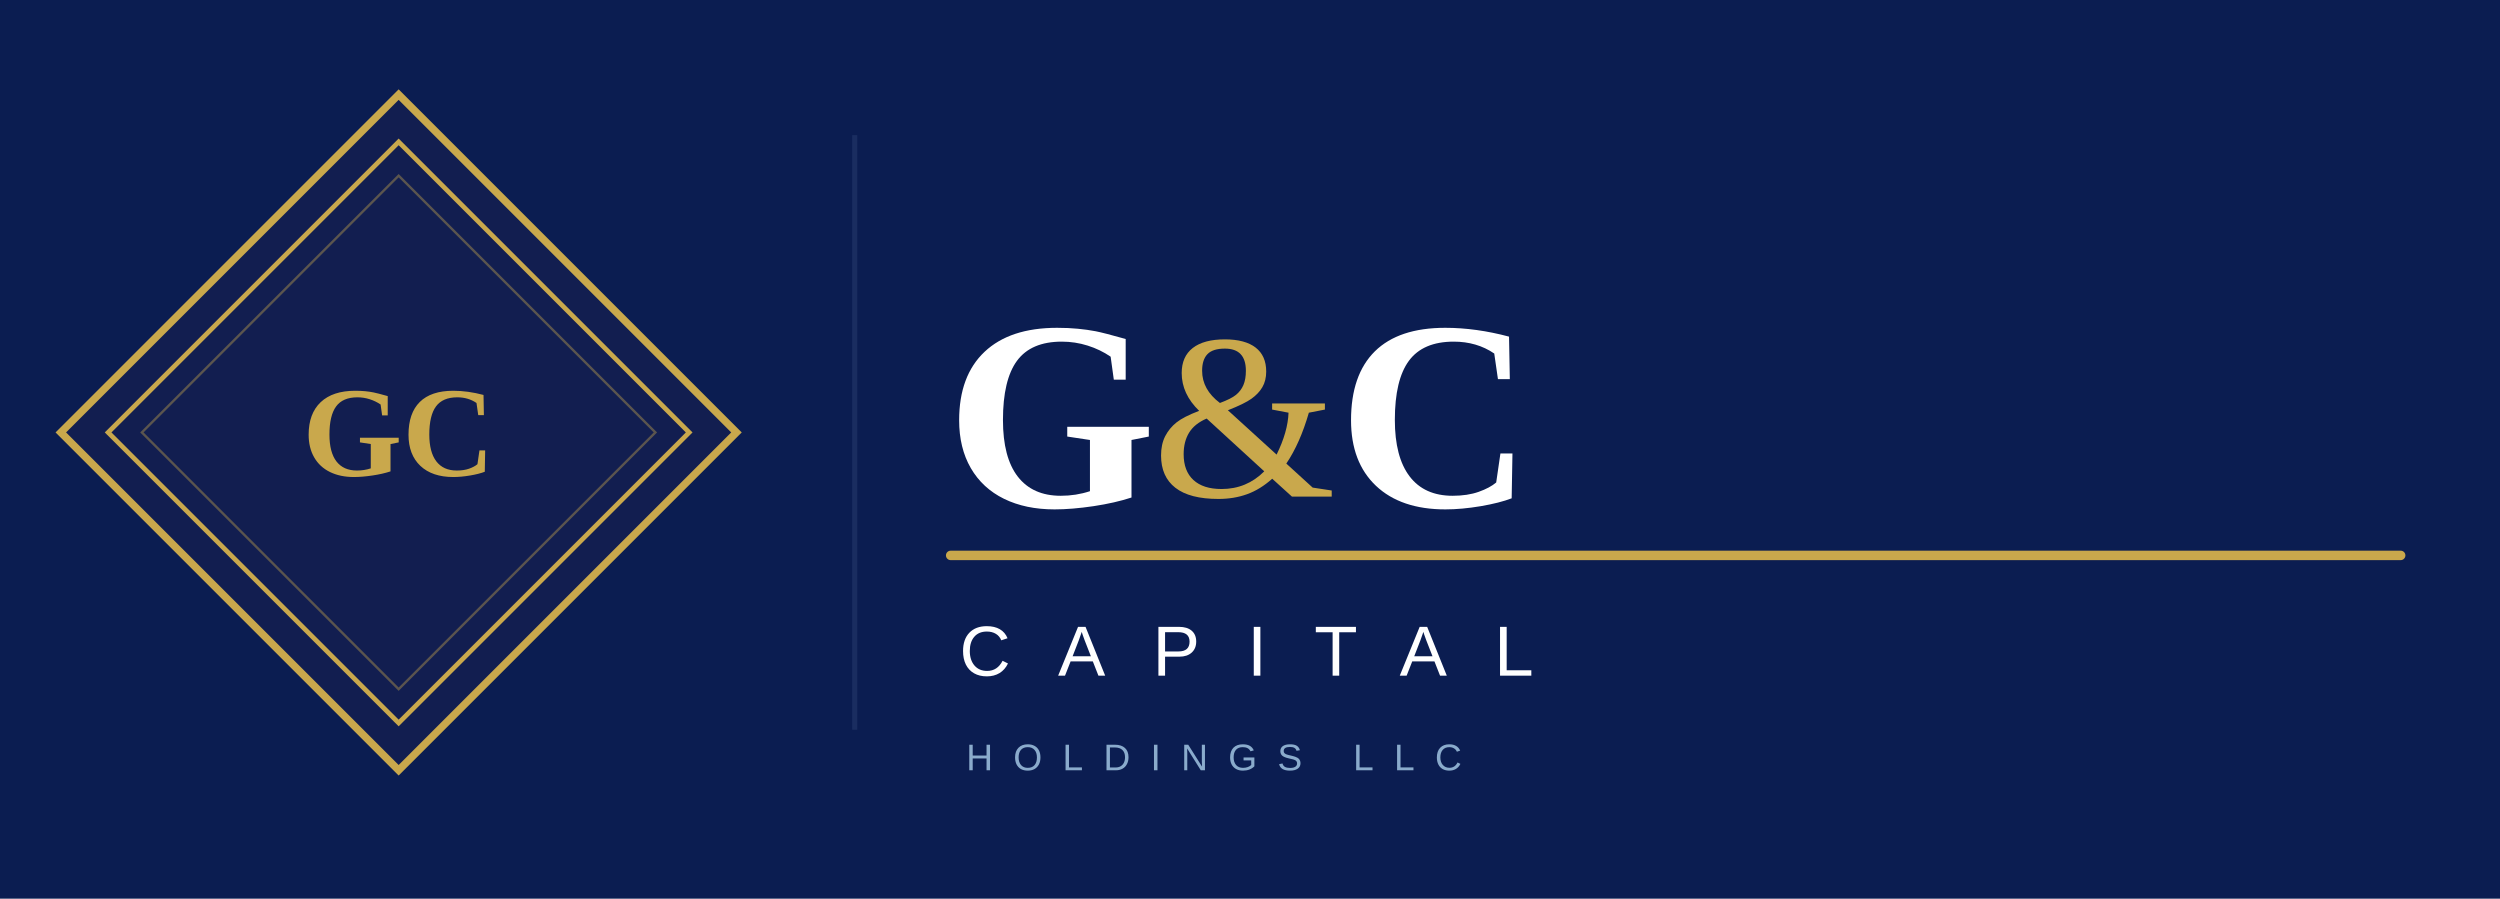
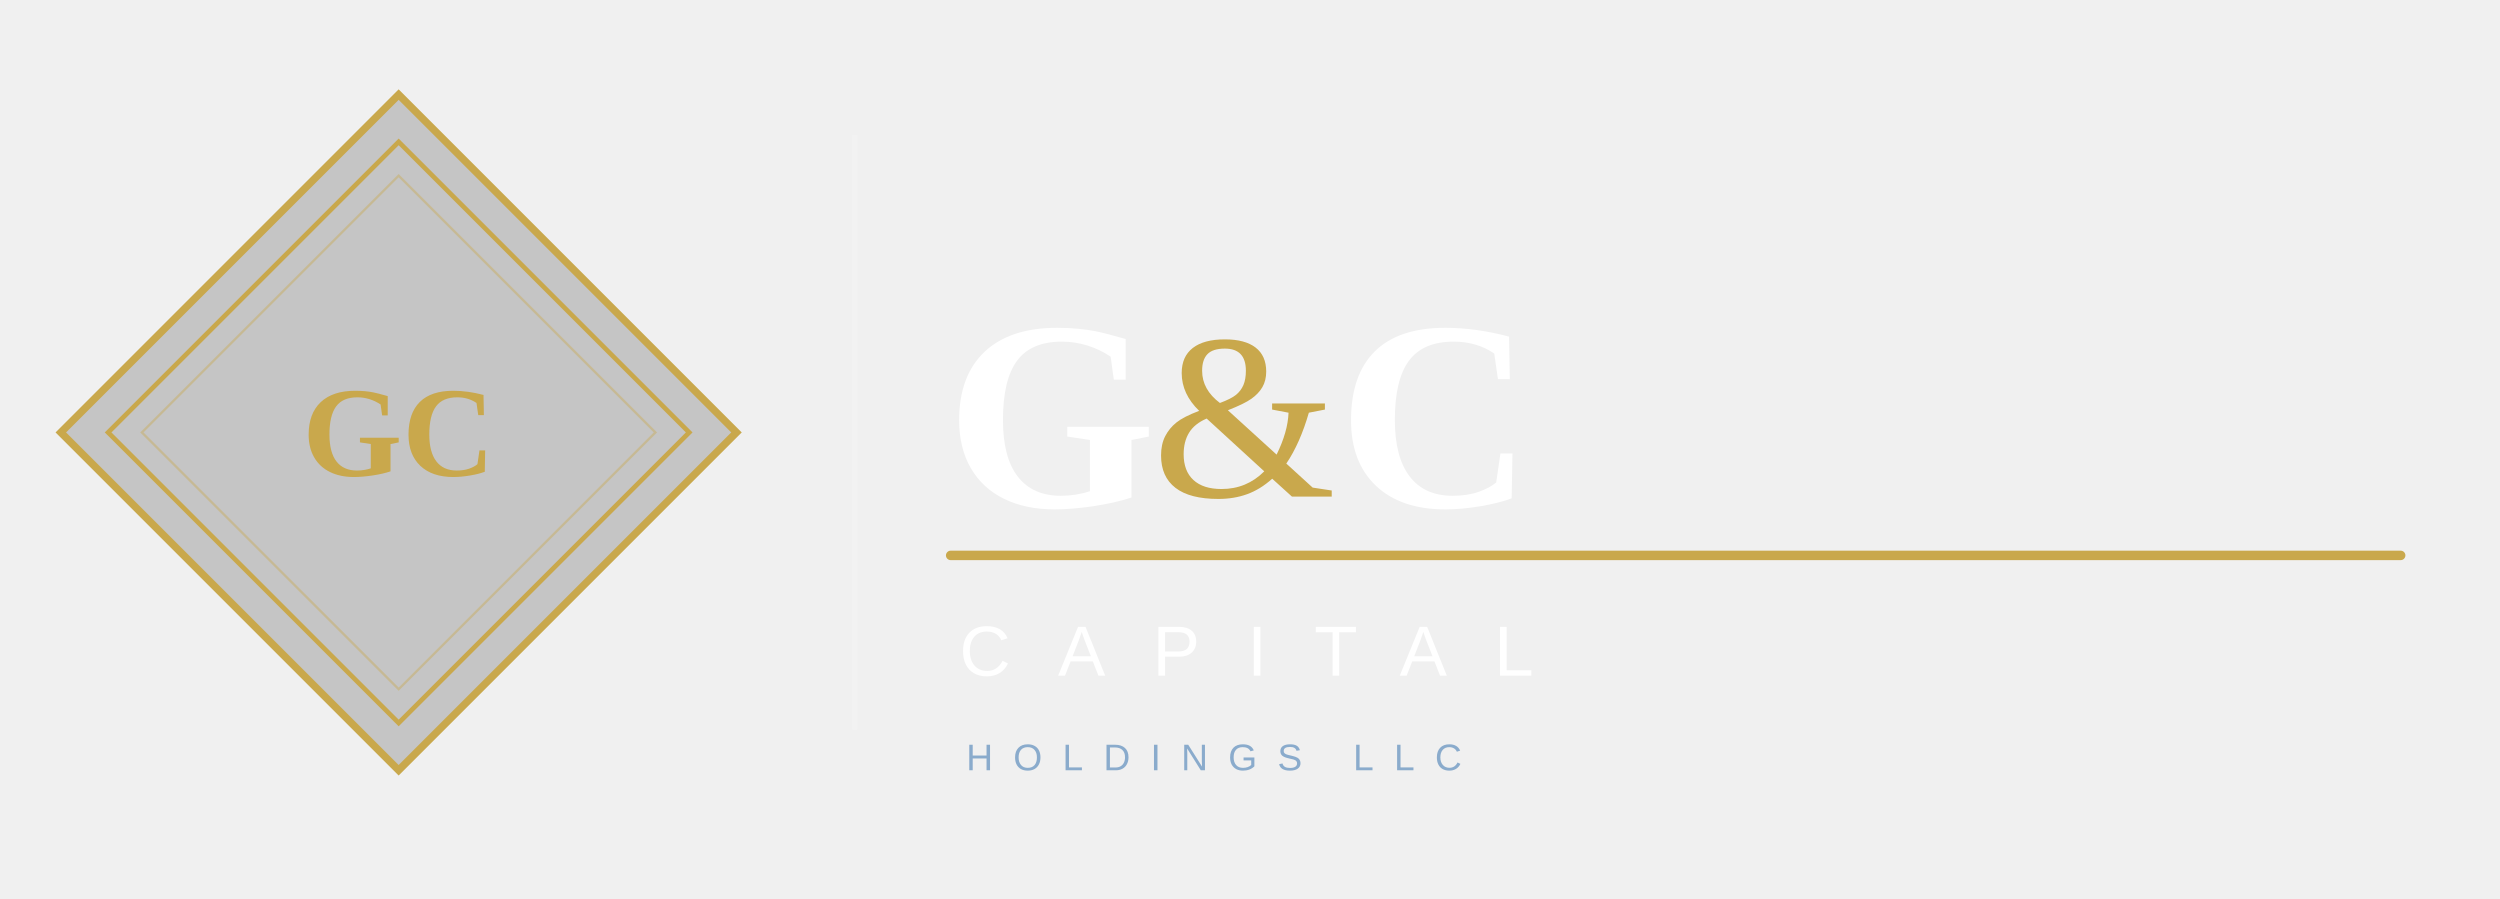
<svg xmlns="http://www.w3.org/2000/svg" width="740" height="266" viewBox="0 0 740 266">
-   <rect x="0" y="0" width="740" height="266" fill="#0B1D51" />
-   <polygon points="118,28 218,128 118,228 18,128" fill="#121E50" />
+   <polygon points="118,28 218,128 118,228 18,128" fill="rgba(0,0,0,0.18)" />
  <polygon points="118,28 218,128 118,228 18,128" fill="none" stroke="#C9A84C" stroke-width="2.2" />
  <polygon points="118,42 204,128 118,214 32,128" fill="none" stroke="#C9A84C" stroke-width="1.4" />
  <polygon points="118,52 194,128 118,204 42,128" fill="none" stroke="#C9A84C" stroke-width="0.7" opacity="0.4" />
  <text x="118" y="128" font-family="Georgia, 'Times New Roman', serif" font-size="38" font-weight="700" fill="#C9A84C" text-anchor="middle" dominant-baseline="central">GC</text>
-   <line x1="253" y1="40" x2="253" y2="216" stroke="#1A2D60" stroke-width="1.5" />
+   <line x1="253" y1="40" x2="253" y2="216" stroke="rgba(255,255,255,0.15)" stroke-width="1.5" />
  <text x="280" y="150" font-family="Georgia, 'Times New Roman', serif" font-size="80" font-weight="700" fill="#FFFFFF">G</text>
  <text x="341" y="147" font-family="Georgia, 'Times New Roman', serif" font-size="70" font-weight="400" fill="#C9A84C">&amp;</text>
  <text x="396" y="150" font-family="Georgia, 'Times New Roman', serif" font-size="80" font-weight="700" fill="#FFFFFF">C</text>
  <rect x="280" y="163" width="432" height="2.8" fill="#C9A84C" rx="1.4" />
  <text x="284" y="200" font-family="Arial, Helvetica, sans-serif" font-size="21" font-weight="400" fill="#FFFFFF" letter-spacing="14">CAPITAL</text>
  <text x="286" y="228" font-family="Arial, Helvetica, sans-serif" font-size="11" font-weight="400" fill="#8AABCC" letter-spacing="6">HOLDINGS LLC</text>
</svg>
